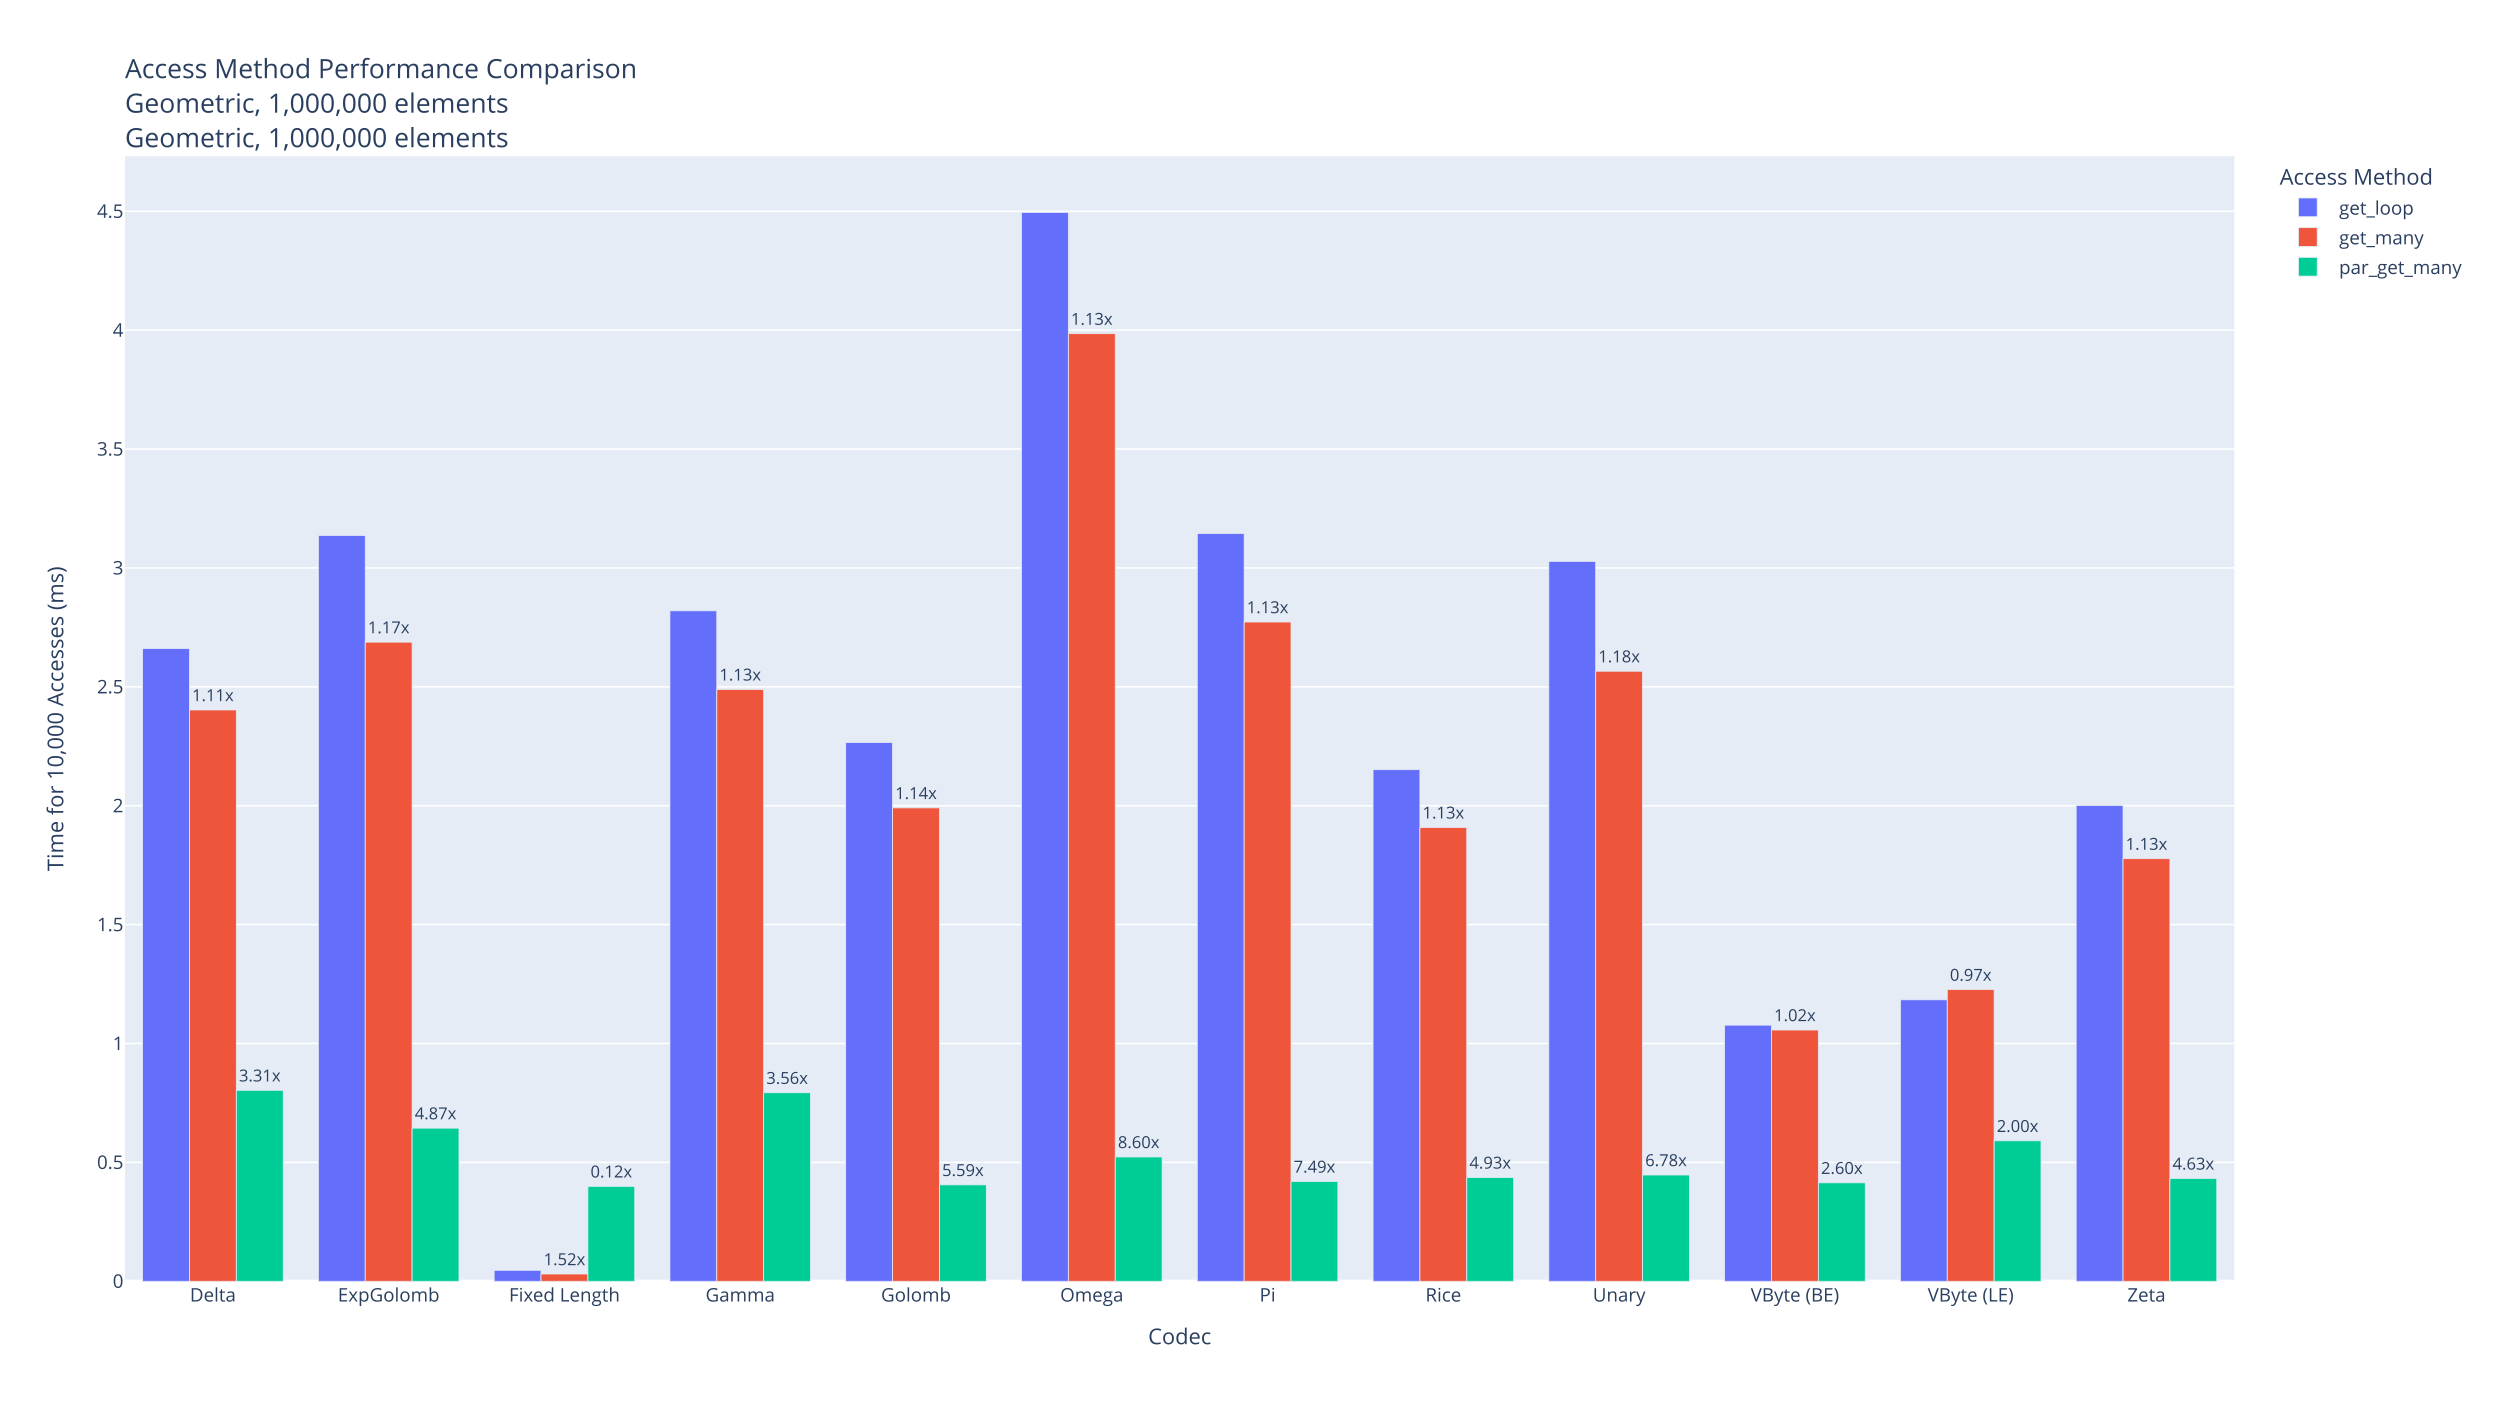
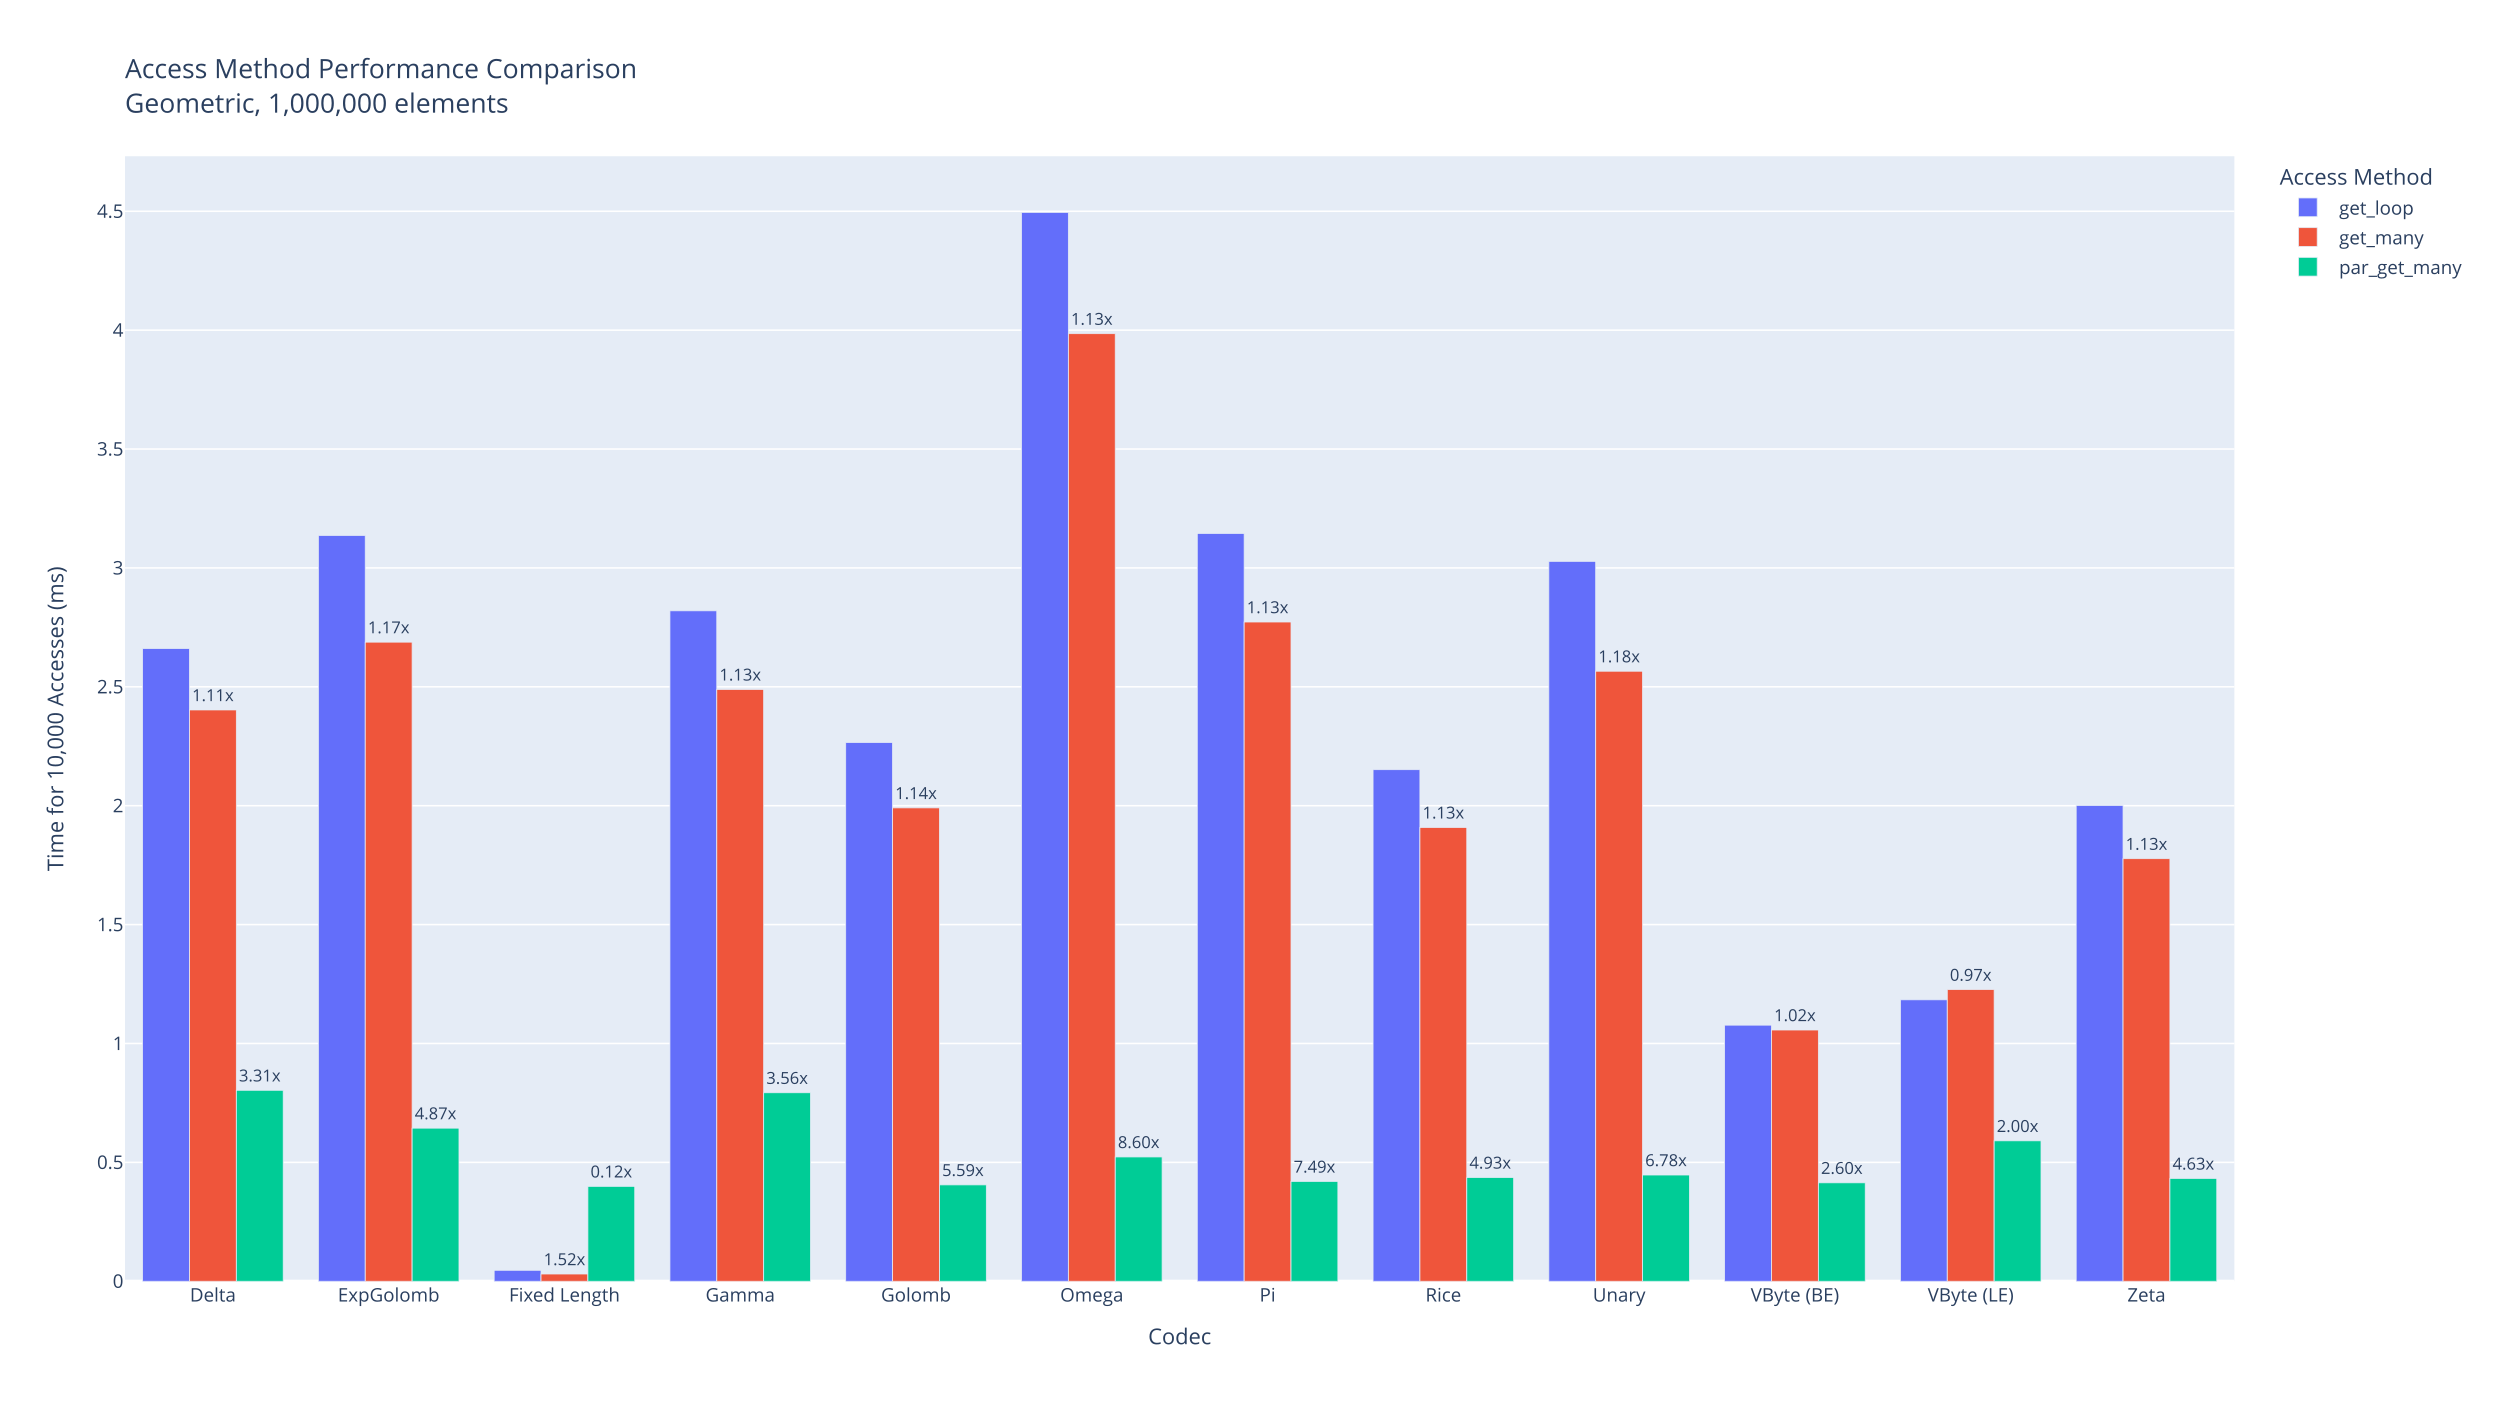
<svg xmlns="http://www.w3.org/2000/svg" class="main-svg" width="1600" height="900" style="" viewBox="0 0 1600 900">
  <rect x="0" y="0" width="1600" height="900" style="fill: rgb(255, 255, 255); fill-opacity: 1;" />
-   <defs id="defs-41c5d1">
+   <defs id="defs-060a99">
    <g class="clips">
-       <clipPath id="clip41c5d1xyplot" class="plotclip">
+       <clipPath id="clip060a99xyplot" class="plotclip">
        <rect width="1350" height="720" />
      </clipPath>
-       <clipPath class="axesclip" id="clip41c5d1x">
+       <clipPath class="axesclip" id="clip060a99x">
        <rect x="80" y="0" width="1350" height="900" />
      </clipPath>
-       <clipPath class="axesclip" id="clip41c5d1y">
+       <clipPath class="axesclip" id="clip060a99y">
        <rect x="0" y="100" width="1600" height="720" />
      </clipPath>
-       <clipPath class="axesclip" id="clip41c5d1xy">
+       <clipPath class="axesclip" id="clip060a99xy">
        <rect x="80" y="100" width="1350" height="720" />
      </clipPath>
    </g>
    <g class="gradients" />
    <g class="patterns" />
  </defs>
  <g class="bglayer">
    <rect class="bg" x="80" y="100" width="1350" height="720" style="fill: rgb(229, 236, 246); fill-opacity: 1; stroke-width: 0;" />
  </g>
  <g class="layer-below">
    <g class="imagelayer" />
    <g class="shapelayer" />
  </g>
  <g class="cartesianlayer">
    <g class="subplot xy">
      <g class="layer-subplot">
        <g class="shapelayer" />
        <g class="imagelayer" />
      </g>
      <g class="minor-gridlayer">
        <g class="x" />
        <g class="y" />
      </g>
      <g class="gridlayer">
        <g class="x" />
        <g class="y">
          <path class="ygrid crisp" transform="translate(0,743.91)" d="M80,0h1350" style="stroke: rgb(255, 255, 255); stroke-opacity: 1; stroke-width: 1px;" />
          <path class="ygrid crisp" transform="translate(0,667.82)" d="M80,0h1350" style="stroke: rgb(255, 255, 255); stroke-opacity: 1; stroke-width: 1px;" />
          <path class="ygrid crisp" transform="translate(0,591.74)" d="M80,0h1350" style="stroke: rgb(255, 255, 255); stroke-opacity: 1; stroke-width: 1px;" />
          <path class="ygrid crisp" transform="translate(0,515.65)" d="M80,0h1350" style="stroke: rgb(255, 255, 255); stroke-opacity: 1; stroke-width: 1px;" />
          <path class="ygrid crisp" transform="translate(0,439.56)" d="M80,0h1350" style="stroke: rgb(255, 255, 255); stroke-opacity: 1; stroke-width: 1px;" />
          <path class="ygrid crisp" transform="translate(0,363.47)" d="M80,0h1350" style="stroke: rgb(255, 255, 255); stroke-opacity: 1; stroke-width: 1px;" />
          <path class="ygrid crisp" transform="translate(0,287.38)" d="M80,0h1350" style="stroke: rgb(255, 255, 255); stroke-opacity: 1; stroke-width: 1px;" />
          <path class="ygrid crisp" transform="translate(0,211.3)" d="M80,0h1350" style="stroke: rgb(255, 255, 255); stroke-opacity: 1; stroke-width: 1px;" />
          <path class="ygrid crisp" transform="translate(0,135.21)" d="M80,0h1350" style="stroke: rgb(255, 255, 255); stroke-opacity: 1; stroke-width: 1px;" />
        </g>
      </g>
      <g class="zerolinelayer">
        <path class="yzl zl crisp" transform="translate(0,820)" d="M80,0h1350" style="stroke: rgb(255, 255, 255); stroke-opacity: 1; stroke-width: 2px;" />
      </g>
      <g class="layer-between">
        <g class="shapelayer" />
        <g class="imagelayer" />
      </g>
      <path class="xlines-below" />
      <path class="ylines-below" />
      <g class="overlines-below" />
      <g class="xaxislayer-below" />
      <g class="yaxislayer-below" />
      <g class="overaxes-below" />
      <g class="overplot">
-         <g class="xy" transform="translate(80,100)" clip-path="url(#clip41c5d1xyplot)">
+         <g class="xy" transform="translate(80,100)" clip-path="url(#clip060a99xyplot)">
          <g class="barlayer mlayer">
            <g class="trace bars" style="opacity: 1;">
              <g class="points">
                <g class="point">
                  <path d="M11.25,720V315.02H41.25V720Z" style="vector-effect: none; opacity: 1; stroke-width: 0.5px; fill: rgb(99, 110, 250); fill-opacity: 1; stroke: rgb(229, 236, 246); stroke-opacity: 1;" />
                </g>
                <g class="point">
                  <path d="M123.75,720V242.76H153.75V720Z" style="vector-effect: none; opacity: 1; stroke-width: 0.5px; fill: rgb(99, 110, 250); fill-opacity: 1; stroke: rgb(229, 236, 246); stroke-opacity: 1;" />
                </g>
                <g class="point">
                  <path d="M236.25,720V712.97H266.25V720Z" style="vector-effect: none; opacity: 1; stroke-width: 0.5px; fill: rgb(99, 110, 250); fill-opacity: 1; stroke: rgb(229, 236, 246); stroke-opacity: 1;" />
                </g>
                <g class="point">
                  <path d="M348.75,720V290.91H378.75V720Z" style="vector-effect: none; opacity: 1; stroke-width: 0.5px; fill: rgb(99, 110, 250); fill-opacity: 1; stroke: rgb(229, 236, 246); stroke-opacity: 1;" />
                </g>
                <g class="point">
                  <path d="M461.25,720V375.18H491.25V720Z" style="vector-effect: none; opacity: 1; stroke-width: 0.5px; fill: rgb(99, 110, 250); fill-opacity: 1; stroke: rgb(229, 236, 246); stroke-opacity: 1;" />
                </g>
                <g class="point">
                  <path d="M573.75,720V36H603.75V720Z" style="vector-effect: none; opacity: 1; stroke-width: 0.5px; fill: rgb(99, 110, 250); fill-opacity: 1; stroke: rgb(229, 236, 246); stroke-opacity: 1;" />
                </g>
                <g class="point">
                  <path d="M686.25,720V241.38H716.25V720Z" style="vector-effect: none; opacity: 1; stroke-width: 0.5px; fill: rgb(99, 110, 250); fill-opacity: 1; stroke: rgb(229, 236, 246); stroke-opacity: 1;" />
                </g>
                <g class="point">
                  <path d="M798.75,720V392.61H828.75V720Z" style="vector-effect: none; opacity: 1; stroke-width: 0.5px; fill: rgb(99, 110, 250); fill-opacity: 1; stroke: rgb(229, 236, 246); stroke-opacity: 1;" />
                </g>
                <g class="point">
                  <path d="M911.25,720V259.24H941.25V720Z" style="vector-effect: none; opacity: 1; stroke-width: 0.5px; fill: rgb(99, 110, 250); fill-opacity: 1; stroke: rgb(229, 236, 246); stroke-opacity: 1;" />
                </g>
                <g class="point">
                  <path d="M1023.75,720V556.07H1053.75V720Z" style="vector-effect: none; opacity: 1; stroke-width: 0.5px; fill: rgb(99, 110, 250); fill-opacity: 1; stroke: rgb(229, 236, 246); stroke-opacity: 1;" />
                </g>
                <g class="point">
                  <path d="M1136.25,720V539.86H1166.25V720Z" style="vector-effect: none; opacity: 1; stroke-width: 0.5px; fill: rgb(99, 110, 250); fill-opacity: 1; stroke: rgb(229, 236, 246); stroke-opacity: 1;" />
                </g>
                <g class="point">
                  <path d="M1248.75,720V415.45H1278.75V720Z" style="vector-effect: none; opacity: 1; stroke-width: 0.5px; fill: rgb(99, 110, 250); fill-opacity: 1; stroke: rgb(229, 236, 246); stroke-opacity: 1;" />
                </g>
              </g>
            </g>
            <g class="trace bars" style="opacity: 1;">
              <g class="points">
                <g class="point">
                  <path d="M41.25,720V354.38H71.25V720Z" style="vector-effect: none; opacity: 1; stroke-width: 0.5px; fill: rgb(239, 85, 59); fill-opacity: 1; stroke: rgb(229, 236, 246); stroke-opacity: 1;" />
                  <text class="bartext bartext-outside" text-anchor="middle" data-notex="1" x="0" y="0" style="font-family: 'Open Sans', verdana, arial, sans-serif; font-size: 12px; fill: rgb(42, 63, 95); fill-opacity: 1; white-space: pre;" transform="translate(56.25,348.7207)scale(0.8864266)">1.11x</text>
                </g>
                <g class="point">
                  <path d="M153.75,720V310.97H183.75V720Z" style="vector-effect: none; opacity: 1; stroke-width: 0.5px; fill: rgb(239, 85, 59); fill-opacity: 1; stroke: rgb(229, 236, 246); stroke-opacity: 1;" />
                  <text class="bartext bartext-outside" text-anchor="middle" data-notex="1" x="0" y="0" style="font-family: 'Open Sans', verdana, arial, sans-serif; font-size: 12px; fill: rgb(42, 63, 95); fill-opacity: 1; white-space: pre;" transform="translate(168.75,305.3107)scale(0.8864266)">1.17x</text>
                </g>
                <g class="point">
                  <path d="M266.25,720V715.37H296.25V720Z" style="vector-effect: none; opacity: 1; stroke-width: 0.5px; fill: rgb(239, 85, 59); fill-opacity: 1; stroke: rgb(229, 236, 246); stroke-opacity: 1;" />
                  <text class="bartext bartext-outside" text-anchor="middle" data-notex="1" x="0" y="0" style="font-family: 'Open Sans', verdana, arial, sans-serif; font-size: 12px; fill: rgb(42, 63, 95); fill-opacity: 1; white-space: pre;" transform="translate(281.25,709.7107)scale(0.8864266)">1.52x</text>
                </g>
                <g class="point">
                  <path d="M378.75,720V341.22H408.75V720Z" style="vector-effect: none; opacity: 1; stroke-width: 0.5px; fill: rgb(239, 85, 59); fill-opacity: 1; stroke: rgb(229, 236, 246); stroke-opacity: 1;" />
                  <text class="bartext bartext-outside" text-anchor="middle" data-notex="1" x="0" y="0" style="font-family: 'Open Sans', verdana, arial, sans-serif; font-size: 12px; fill: rgb(42, 63, 95); fill-opacity: 1; white-space: pre;" transform="translate(393.75,335.5607)scale(0.8864266)">1.13x</text>
                </g>
                <g class="point">
                  <path d="M491.25,720V417.05H521.25V720Z" style="vector-effect: none; opacity: 1; stroke-width: 0.5px; fill: rgb(239, 85, 59); fill-opacity: 1; stroke: rgb(229, 236, 246); stroke-opacity: 1;" />
                  <text class="bartext bartext-outside" text-anchor="middle" data-notex="1" x="0" y="0" style="font-family: 'Open Sans', verdana, arial, sans-serif; font-size: 12px; fill: rgb(42, 63, 95); fill-opacity: 1; white-space: pre;" transform="translate(506.25,411.3907)scale(0.8864266)">1.14x</text>
                </g>
                <g class="point">
                  <path d="M603.75,720V113.55H633.75V720Z" style="vector-effect: none; opacity: 1; stroke-width: 0.5px; fill: rgb(239, 85, 59); fill-opacity: 1; stroke: rgb(229, 236, 246); stroke-opacity: 1;" />
                  <text class="bartext bartext-outside" text-anchor="middle" data-notex="1" x="0" y="0" style="font-family: 'Open Sans', verdana, arial, sans-serif; font-size: 12px; fill: rgb(42, 63, 95); fill-opacity: 1; white-space: pre;" transform="translate(618.75,107.8907)scale(0.8864266)">1.13x</text>
                </g>
                <g class="point">
                  <path d="M716.25,720V298.09H746.25V720Z" style="vector-effect: none; opacity: 1; stroke-width: 0.5px; fill: rgb(239, 85, 59); fill-opacity: 1; stroke: rgb(229, 236, 246); stroke-opacity: 1;" />
                  <text class="bartext bartext-outside" text-anchor="middle" data-notex="1" x="0" y="0" style="font-family: 'Open Sans', verdana, arial, sans-serif; font-size: 12px; fill: rgb(42, 63, 95); fill-opacity: 1; white-space: pre;" transform="translate(731.25,292.4307)scale(0.8864266)">1.13x</text>
                </g>
                <g class="point">
                  <path d="M828.75,720V429.53H858.75V720Z" style="vector-effect: none; opacity: 1; stroke-width: 0.5px; fill: rgb(239, 85, 59); fill-opacity: 1; stroke: rgb(229, 236, 246); stroke-opacity: 1;" />
                  <text class="bartext bartext-outside" text-anchor="middle" data-notex="1" x="0" y="0" style="font-family: 'Open Sans', verdana, arial, sans-serif; font-size: 12px; fill: rgb(42, 63, 95); fill-opacity: 1; white-space: pre;" transform="translate(843.75,423.8707)scale(0.8864266)">1.13x</text>
                </g>
                <g class="point">
                  <path d="M941.25,720V329.56H971.25V720Z" style="vector-effect: none; opacity: 1; stroke-width: 0.5px; fill: rgb(239, 85, 59); fill-opacity: 1; stroke: rgb(229, 236, 246); stroke-opacity: 1;" />
                  <text class="bartext bartext-outside" text-anchor="middle" data-notex="1" x="0" y="0" style="font-family: 'Open Sans', verdana, arial, sans-serif; font-size: 12px; fill: rgb(42, 63, 95); fill-opacity: 1; white-space: pre;" transform="translate(956.25,323.9007)scale(0.8864266)">1.18x</text>
                </g>
                <g class="point">
                  <path d="M1053.75,720V559.2H1083.75V720Z" style="vector-effect: none; opacity: 1; stroke-width: 0.5px; fill: rgb(239, 85, 59); fill-opacity: 1; stroke: rgb(229, 236, 246); stroke-opacity: 1;" />
                  <text class="bartext bartext-outside" text-anchor="middle" data-notex="1" x="0" y="0" style="font-family: 'Open Sans', verdana, arial, sans-serif; font-size: 12px; fill: rgb(42, 63, 95); fill-opacity: 1; white-space: pre;" transform="translate(1068.75,553.5407)scale(0.8864266)">1.02x</text>
                </g>
                <g class="point">
                  <path d="M1166.25,720V533.36H1196.25V720Z" style="vector-effect: none; opacity: 1; stroke-width: 0.5px; fill: rgb(239, 85, 59); fill-opacity: 1; stroke: rgb(229, 236, 246); stroke-opacity: 1;" />
                  <text class="bartext bartext-outside" text-anchor="middle" data-notex="1" x="0" y="0" style="font-family: 'Open Sans', verdana, arial, sans-serif; font-size: 12px; fill: rgb(42, 63, 95); fill-opacity: 1; white-space: pre;" transform="translate(1181.25,527.7007)scale(0.8864266)">0.97x</text>
                </g>
                <g class="point">
                  <path d="M1278.75,720V449.54H1308.75V720Z" style="vector-effect: none; opacity: 1; stroke-width: 0.5px; fill: rgb(239, 85, 59); fill-opacity: 1; stroke: rgb(229, 236, 246); stroke-opacity: 1;" />
                  <text class="bartext bartext-outside" text-anchor="middle" data-notex="1" x="0" y="0" style="font-family: 'Open Sans', verdana, arial, sans-serif; font-size: 12px; fill: rgb(42, 63, 95); fill-opacity: 1; white-space: pre;" transform="translate(1293.75,443.8807)scale(0.8864266)">1.13x</text>
                </g>
              </g>
            </g>
            <g class="trace bars" style="opacity: 1;">
              <g class="points">
                <g class="point">
                  <path d="M71.25,720V597.79H101.25V720Z" style="vector-effect: none; opacity: 1; stroke-width: 0.5px; fill: rgb(0, 204, 150); fill-opacity: 1; stroke: rgb(229, 236, 246); stroke-opacity: 1;" />
                  <text class="bartext bartext-outside" text-anchor="middle" data-notex="1" x="0" y="0" style="font-family: 'Open Sans', verdana, arial, sans-serif; font-size: 12px; fill: rgb(42, 63, 95); fill-opacity: 1; white-space: pre;" transform="translate(86.25,592.1307)scale(0.8864266)">3.31x</text>
                </g>
                <g class="point">
                  <path d="M183.75,720V622.01H213.75V720Z" style="vector-effect: none; opacity: 1; stroke-width: 0.5px; fill: rgb(0, 204, 150); fill-opacity: 1; stroke: rgb(229, 236, 246); stroke-opacity: 1;" />
                  <text class="bartext bartext-outside" text-anchor="middle" data-notex="1" x="0" y="0" style="font-family: 'Open Sans', verdana, arial, sans-serif; font-size: 12px; fill: rgb(42, 63, 95); fill-opacity: 1; white-space: pre;" transform="translate(198.75,616.3507)scale(0.8864266)">4.87x</text>
                </g>
                <g class="point">
                  <path d="M296.25,720V659.25H326.25V720Z" style="vector-effect: none; opacity: 1; stroke-width: 0.5px; fill: rgb(0, 204, 150); fill-opacity: 1; stroke: rgb(229, 236, 246); stroke-opacity: 1;" />
                  <text class="bartext bartext-outside" text-anchor="middle" data-notex="1" x="0" y="0" style="font-family: 'Open Sans', verdana, arial, sans-serif; font-size: 12px; fill: rgb(42, 63, 95); fill-opacity: 1; white-space: pre;" transform="translate(311.25,653.5907)scale(0.8864266)">0.12x</text>
                </g>
                <g class="point">
                  <path d="M408.75,720V599.36H438.75V720Z" style="vector-effect: none; opacity: 1; stroke-width: 0.5px; fill: rgb(0, 204, 150); fill-opacity: 1; stroke: rgb(229, 236, 246); stroke-opacity: 1;" />
                  <text class="bartext bartext-outside" text-anchor="middle" data-notex="1" x="0" y="0" style="font-family: 'Open Sans', verdana, arial, sans-serif; font-size: 12px; fill: rgb(42, 63, 95); fill-opacity: 1; white-space: pre;" transform="translate(423.75,593.7007)scale(0.8864266)">3.56x</text>
                </g>
                <g class="point">
                  <path d="M521.25,720V658.33H551.25V720Z" style="vector-effect: none; opacity: 1; stroke-width: 0.5px; fill: rgb(0, 204, 150); fill-opacity: 1; stroke: rgb(229, 236, 246); stroke-opacity: 1;" />
                  <text class="bartext bartext-outside" text-anchor="middle" data-notex="1" x="0" y="0" style="font-family: 'Open Sans', verdana, arial, sans-serif; font-size: 12px; fill: rgb(42, 63, 95); fill-opacity: 1; white-space: pre;" transform="translate(536.25,652.6707)scale(0.8864266)">5.59x</text>
                </g>
                <g class="point">
                  <path d="M633.75,720V640.44H663.75V720Z" style="vector-effect: none; opacity: 1; stroke-width: 0.5px; fill: rgb(0, 204, 150); fill-opacity: 1; stroke: rgb(229, 236, 246); stroke-opacity: 1;" />
                  <text class="bartext bartext-outside" text-anchor="middle" data-notex="1" x="0" y="0" style="font-family: 'Open Sans', verdana, arial, sans-serif; font-size: 12px; fill: rgb(42, 63, 95); fill-opacity: 1; white-space: pre;" transform="translate(648.75,634.7807)scale(0.8864266)">8.60x</text>
                </g>
                <g class="point">
                  <path d="M746.25,720V656.12H776.25V720Z" style="vector-effect: none; opacity: 1; stroke-width: 0.5px; fill: rgb(0, 204, 150); fill-opacity: 1; stroke: rgb(229, 236, 246); stroke-opacity: 1;" />
                  <text class="bartext bartext-outside" text-anchor="middle" data-notex="1" x="0" y="0" style="font-family: 'Open Sans', verdana, arial, sans-serif; font-size: 12px; fill: rgb(42, 63, 95); fill-opacity: 1; white-space: pre;" transform="translate(761.25,650.4607)scale(0.8864266)">7.49x</text>
                </g>
                <g class="point">
                  <path d="M858.75,720V653.57H888.75V720Z" style="vector-effect: none; opacity: 1; stroke-width: 0.5px; fill: rgb(0, 204, 150); fill-opacity: 1; stroke: rgb(229, 236, 246); stroke-opacity: 1;" />
                  <text class="bartext bartext-outside" text-anchor="middle" data-notex="1" x="0" y="0" style="font-family: 'Open Sans', verdana, arial, sans-serif; font-size: 12px; fill: rgb(42, 63, 95); fill-opacity: 1; white-space: pre;" transform="translate(873.75,647.9107)scale(0.8864266)">4.93x</text>
                </g>
                <g class="point">
                  <path d="M971.25,720V651.99H1001.25V720Z" style="vector-effect: none; opacity: 1; stroke-width: 0.5px; fill: rgb(0, 204, 150); fill-opacity: 1; stroke: rgb(229, 236, 246); stroke-opacity: 1;" />
                  <text class="bartext bartext-outside" text-anchor="middle" data-notex="1" x="0" y="0" style="font-family: 'Open Sans', verdana, arial, sans-serif; font-size: 12px; fill: rgb(42, 63, 95); fill-opacity: 1; white-space: pre;" transform="translate(986.25,646.3307)scale(0.8864266)">6.78x</text>
                </g>
                <g class="point">
                  <path d="M1083.75,720V656.98H1113.75V720Z" style="vector-effect: none; opacity: 1; stroke-width: 0.5px; fill: rgb(0, 204, 150); fill-opacity: 1; stroke: rgb(229, 236, 246); stroke-opacity: 1;" />
                  <text class="bartext bartext-outside" text-anchor="middle" data-notex="1" x="0" y="0" style="font-family: 'Open Sans', verdana, arial, sans-serif; font-size: 12px; fill: rgb(42, 63, 95); fill-opacity: 1; white-space: pre;" transform="translate(1098.75,651.3207)scale(0.8864266)">2.60x</text>
                </g>
                <g class="point">
                  <path d="M1196.25,720V630.12H1226.25V720Z" style="vector-effect: none; opacity: 1; stroke-width: 0.5px; fill: rgb(0, 204, 150); fill-opacity: 1; stroke: rgb(229, 236, 246); stroke-opacity: 1;" />
                  <text class="bartext bartext-outside" text-anchor="middle" data-notex="1" x="0" y="0" style="font-family: 'Open Sans', verdana, arial, sans-serif; font-size: 12px; fill: rgb(42, 63, 95); fill-opacity: 1; white-space: pre;" transform="translate(1211.25,624.4607)scale(0.8864266)">2.00x</text>
                </g>
                <g class="point">
                  <path d="M1308.75,720V654.2H1338.75V720Z" style="vector-effect: none; opacity: 1; stroke-width: 0.5px; fill: rgb(0, 204, 150); fill-opacity: 1; stroke: rgb(229, 236, 246); stroke-opacity: 1;" />
                  <text class="bartext bartext-outside" text-anchor="middle" data-notex="1" x="0" y="0" style="font-family: 'Open Sans', verdana, arial, sans-serif; font-size: 12px; fill: rgb(42, 63, 95); fill-opacity: 1; white-space: pre;" transform="translate(1323.75,648.5407)scale(0.8864266)">4.63x</text>
                </g>
              </g>
            </g>
          </g>
        </g>
      </g>
      <path class="xlines-above crisp" d="M0,0" style="fill: none;" />
      <path class="ylines-above crisp" d="M0,0" style="fill: none;" />
      <g class="overlines-above" />
      <g class="xaxislayer-above">
        <g class="xtick">
          <text text-anchor="middle" x="0" y="833" transform="translate(136.25,0)" style="font-family: 'Open Sans', verdana, arial, sans-serif; font-size: 12px; fill: rgb(42, 63, 95); fill-opacity: 1; white-space: pre; opacity: 1;">Delta</text>
        </g>
        <g class="xtick">
          <text text-anchor="middle" x="0" y="833" transform="translate(248.75,0)" style="font-family: 'Open Sans', verdana, arial, sans-serif; font-size: 12px; fill: rgb(42, 63, 95); fill-opacity: 1; white-space: pre; opacity: 1;">ExpGolomb</text>
        </g>
        <g class="xtick">
          <text text-anchor="middle" x="0" y="833" transform="translate(361.25,0)" style="font-family: 'Open Sans', verdana, arial, sans-serif; font-size: 12px; fill: rgb(42, 63, 95); fill-opacity: 1; white-space: pre; opacity: 1;">Fixed Length</text>
        </g>
        <g class="xtick">
          <text text-anchor="middle" x="0" y="833" transform="translate(473.75,0)" style="font-family: 'Open Sans', verdana, arial, sans-serif; font-size: 12px; fill: rgb(42, 63, 95); fill-opacity: 1; white-space: pre; opacity: 1;">Gamma</text>
        </g>
        <g class="xtick">
          <text text-anchor="middle" x="0" y="833" transform="translate(586.25,0)" style="font-family: 'Open Sans', verdana, arial, sans-serif; font-size: 12px; fill: rgb(42, 63, 95); fill-opacity: 1; white-space: pre; opacity: 1;">Golomb</text>
        </g>
        <g class="xtick">
          <text text-anchor="middle" x="0" y="833" transform="translate(698.75,0)" style="font-family: 'Open Sans', verdana, arial, sans-serif; font-size: 12px; fill: rgb(42, 63, 95); fill-opacity: 1; white-space: pre; opacity: 1;">Omega</text>
        </g>
        <g class="xtick">
          <text text-anchor="middle" x="0" y="833" transform="translate(811.25,0)" style="font-family: 'Open Sans', verdana, arial, sans-serif; font-size: 12px; fill: rgb(42, 63, 95); fill-opacity: 1; white-space: pre; opacity: 1;">Pi</text>
        </g>
        <g class="xtick">
          <text text-anchor="middle" x="0" y="833" transform="translate(923.75,0)" style="font-family: 'Open Sans', verdana, arial, sans-serif; font-size: 12px; fill: rgb(42, 63, 95); fill-opacity: 1; white-space: pre; opacity: 1;">Rice</text>
        </g>
        <g class="xtick">
          <text text-anchor="middle" x="0" y="833" transform="translate(1036.25,0)" style="font-family: 'Open Sans', verdana, arial, sans-serif; font-size: 12px; fill: rgb(42, 63, 95); fill-opacity: 1; white-space: pre; opacity: 1;">Unary</text>
        </g>
        <g class="xtick">
          <text text-anchor="middle" x="0" y="833" transform="translate(1148.75,0)" style="font-family: 'Open Sans', verdana, arial, sans-serif; font-size: 12px; fill: rgb(42, 63, 95); fill-opacity: 1; white-space: pre; opacity: 1;">VByte (BE)</text>
        </g>
        <g class="xtick">
          <text text-anchor="middle" x="0" y="833" transform="translate(1261.25,0)" style="font-family: 'Open Sans', verdana, arial, sans-serif; font-size: 12px; fill: rgb(42, 63, 95); fill-opacity: 1; white-space: pre; opacity: 1;">VByte (LE)</text>
        </g>
        <g class="xtick">
          <text text-anchor="middle" x="0" y="833" transform="translate(1373.75,0)" style="font-family: 'Open Sans', verdana, arial, sans-serif; font-size: 12px; fill: rgb(42, 63, 95); fill-opacity: 1; white-space: pre; opacity: 1;">Zeta</text>
        </g>
      </g>
      <g class="yaxislayer-above">
        <g class="ytick">
          <text text-anchor="end" x="79" y="4.2" transform="translate(0,820)" style="font-family: 'Open Sans', verdana, arial, sans-serif; font-size: 12px; fill: rgb(42, 63, 95); fill-opacity: 1; white-space: pre; opacity: 1;">0</text>
        </g>
        <g class="ytick">
          <text text-anchor="end" x="79" y="4.2" style="font-family: 'Open Sans', verdana, arial, sans-serif; font-size: 12px; fill: rgb(42, 63, 95); fill-opacity: 1; white-space: pre; opacity: 1;" transform="translate(0,743.91)">0.5</text>
        </g>
        <g class="ytick">
          <text text-anchor="end" x="79" y="4.2" style="font-family: 'Open Sans', verdana, arial, sans-serif; font-size: 12px; fill: rgb(42, 63, 95); fill-opacity: 1; white-space: pre; opacity: 1;" transform="translate(0,667.82)">1</text>
        </g>
        <g class="ytick">
          <text text-anchor="end" x="79" y="4.2" style="font-family: 'Open Sans', verdana, arial, sans-serif; font-size: 12px; fill: rgb(42, 63, 95); fill-opacity: 1; white-space: pre; opacity: 1;" transform="translate(0,591.74)">1.5</text>
        </g>
        <g class="ytick">
          <text text-anchor="end" x="79" y="4.2" style="font-family: 'Open Sans', verdana, arial, sans-serif; font-size: 12px; fill: rgb(42, 63, 95); fill-opacity: 1; white-space: pre; opacity: 1;" transform="translate(0,515.65)">2</text>
        </g>
        <g class="ytick">
          <text text-anchor="end" x="79" y="4.2" style="font-family: 'Open Sans', verdana, arial, sans-serif; font-size: 12px; fill: rgb(42, 63, 95); fill-opacity: 1; white-space: pre; opacity: 1;" transform="translate(0,439.56)">2.5</text>
        </g>
        <g class="ytick">
          <text text-anchor="end" x="79" y="4.2" style="font-family: 'Open Sans', verdana, arial, sans-serif; font-size: 12px; fill: rgb(42, 63, 95); fill-opacity: 1; white-space: pre; opacity: 1;" transform="translate(0,363.47)">3</text>
        </g>
        <g class="ytick">
          <text text-anchor="end" x="79" y="4.2" style="font-family: 'Open Sans', verdana, arial, sans-serif; font-size: 12px; fill: rgb(42, 63, 95); fill-opacity: 1; white-space: pre; opacity: 1;" transform="translate(0,287.38)">3.5</text>
        </g>
        <g class="ytick">
          <text text-anchor="end" x="79" y="4.2" style="font-family: 'Open Sans', verdana, arial, sans-serif; font-size: 12px; fill: rgb(42, 63, 95); fill-opacity: 1; white-space: pre; opacity: 1;" transform="translate(0,211.3)">4</text>
        </g>
        <g class="ytick">
          <text text-anchor="end" x="79" y="4.2" style="font-family: 'Open Sans', verdana, arial, sans-serif; font-size: 12px; fill: rgb(42, 63, 95); fill-opacity: 1; white-space: pre; opacity: 1;" transform="translate(0,135.21)">4.5</text>
        </g>
      </g>
      <g class="overaxes-above" />
    </g>
  </g>
  <g class="polarlayer" />
  <g class="smithlayer" />
  <g class="ternarylayer" />
  <g class="geolayer" />
  <g class="funnelarealayer" />
  <g class="pielayer" />
  <g class="iciclelayer" />
  <g class="treemaplayer" />
  <g class="sunburstlayer" />
  <g class="glimages" />
-   <defs id="topdefs-41c5d1">
+   <defs id="topdefs-060a99">
    <g class="clips" />
-     <clipPath id="legend41c5d1">
+     <clipPath id="legend060a99">
      <rect width="131" height="86" x="0" y="0" />
    </clipPath>
  </defs>
  <g class="layer-above">
    <g class="imagelayer" />
    <g class="shapelayer" />
  </g>
  <g class="infolayer">
    <g class="legend" pointer-events="all" transform="translate(1457,100)">
      <rect class="bg" shape-rendering="crispEdges" style="stroke: rgb(68, 68, 68); stroke-opacity: 1; fill: rgb(255, 255, 255); fill-opacity: 1; stroke-width: 0px;" width="131" height="86" x="0" y="0" />
-       <g class="scrollbox" transform="" clip-path="url(#legend41c5d1)">
+       <g class="scrollbox" transform="" clip-path="url(#legend060a99)">
        <text class="legendtitletext" text-anchor="start" x="2" y="18.2" style="font-family: 'Open Sans', verdana, arial, sans-serif; font-size: 14px; fill: rgb(42, 63, 95); fill-opacity: 1; white-space: pre;">Access Method</text>
        <g class="groups">
          <g class="traces" transform="translate(0,32.7)" style="opacity: 1;">
            <text class="legendtext" text-anchor="start" x="40" y="4.68" style="font-family: 'Open Sans', verdana, arial, sans-serif; font-size: 12px; fill: rgb(42, 63, 95); fill-opacity: 1; white-space: pre;">get_loop</text>
            <g class="layers" style="opacity: 1;">
              <g class="legendfill" />
              <g class="legendlines" />
              <g class="legendsymbols">
                <g class="legendpoints">
                  <path class="legendundefined" d="M6,6H-6V-6H6Z" transform="translate(20,0)" style="stroke-width: 0.5px; fill: rgb(99, 110, 250); fill-opacity: 1; stroke: rgb(229, 236, 246); stroke-opacity: 1;" />
                </g>
              </g>
            </g>
            <rect class="legendtoggle" x="0" y="-9.5" width="125.359" height="19" style="fill: rgb(0, 0, 0); fill-opacity: 0;" />
          </g>
          <g class="traces" transform="translate(0,51.7)" style="opacity: 1;">
            <text class="legendtext" text-anchor="start" x="40" y="4.68" style="font-family: 'Open Sans', verdana, arial, sans-serif; font-size: 12px; fill: rgb(42, 63, 95); fill-opacity: 1; white-space: pre;">get_many</text>
            <g class="layers" style="opacity: 1;">
              <g class="legendfill" />
              <g class="legendlines" />
              <g class="legendsymbols">
                <g class="legendpoints">
                  <path class="legendundefined" d="M6,6H-6V-6H6Z" transform="translate(20,0)" style="stroke-width: 0.5px; fill: rgb(239, 85, 59); fill-opacity: 1; stroke: rgb(229, 236, 246); stroke-opacity: 1;" />
                </g>
              </g>
            </g>
            <rect class="legendtoggle" x="0" y="-9.5" width="125.359" height="19" style="fill: rgb(0, 0, 0); fill-opacity: 0;" />
          </g>
          <g class="traces" transform="translate(0,70.7)" style="opacity: 1;">
            <text class="legendtext" text-anchor="start" x="40" y="4.68" style="font-family: 'Open Sans', verdana, arial, sans-serif; font-size: 12px; fill: rgb(42, 63, 95); fill-opacity: 1; white-space: pre;">par_get_many</text>
            <g class="layers" style="opacity: 1;">
              <g class="legendfill" />
              <g class="legendlines" />
              <g class="legendsymbols">
                <g class="legendpoints">
                  <path class="legendundefined" d="M6,6H-6V-6H6Z" transform="translate(20,0)" style="stroke-width: 0.5px; fill: rgb(0, 204, 150); fill-opacity: 1; stroke: rgb(229, 236, 246); stroke-opacity: 1;" />
                </g>
              </g>
            </g>
            <rect class="legendtoggle" x="0" y="-9.5" width="125.359" height="19" style="fill: rgb(0, 0, 0); fill-opacity: 0;" />
          </g>
        </g>
      </g>
      <rect class="scrollbar" rx="20" ry="3" width="0" height="0" style="fill: rgb(128, 139, 164); fill-opacity: 1;" x="0" y="0" />
    </g>
    <g class="g-gtitle">
      <text class="gtitle" x="80" y="50" text-anchor="start" dy="0em" style="opacity: 1; font-family: 'Open Sans', verdana, arial, sans-serif; font-size: 17px; fill: rgb(42, 63, 95); fill-opacity: 1; white-space: pre;">
        <tspan class="line" dy="0em" x="80" y="50">Access Method Performance Comparison</tspan>
        <tspan class="line" dy="1.3em" x="80" y="50">Geometric, 1,000,000 elements</tspan>
-         <tspan class="line" dy="2.6em" x="80" y="50">Geometric, 1,000,000 elements</tspan>
      </text>
    </g>
    <g class="g-xtitle">
      <text class="xtitle" x="755" y="860.3" text-anchor="middle" style="opacity: 1; font-family: 'Open Sans', verdana, arial, sans-serif; font-size: 14px; fill: rgb(42, 63, 95); fill-opacity: 1; white-space: pre;">Codec</text>
    </g>
    <g class="g-ytitle">
      <text class="ytitle" transform="rotate(-90,40.50625,460)" x="40.506" y="460" text-anchor="middle" style="opacity: 1; font-family: 'Open Sans', verdana, arial, sans-serif; font-size: 14px; fill: rgb(42, 63, 95); fill-opacity: 1; white-space: pre;">Time for 10,000 Accesses (ms)</text>
    </g>
  </g>
</svg>
